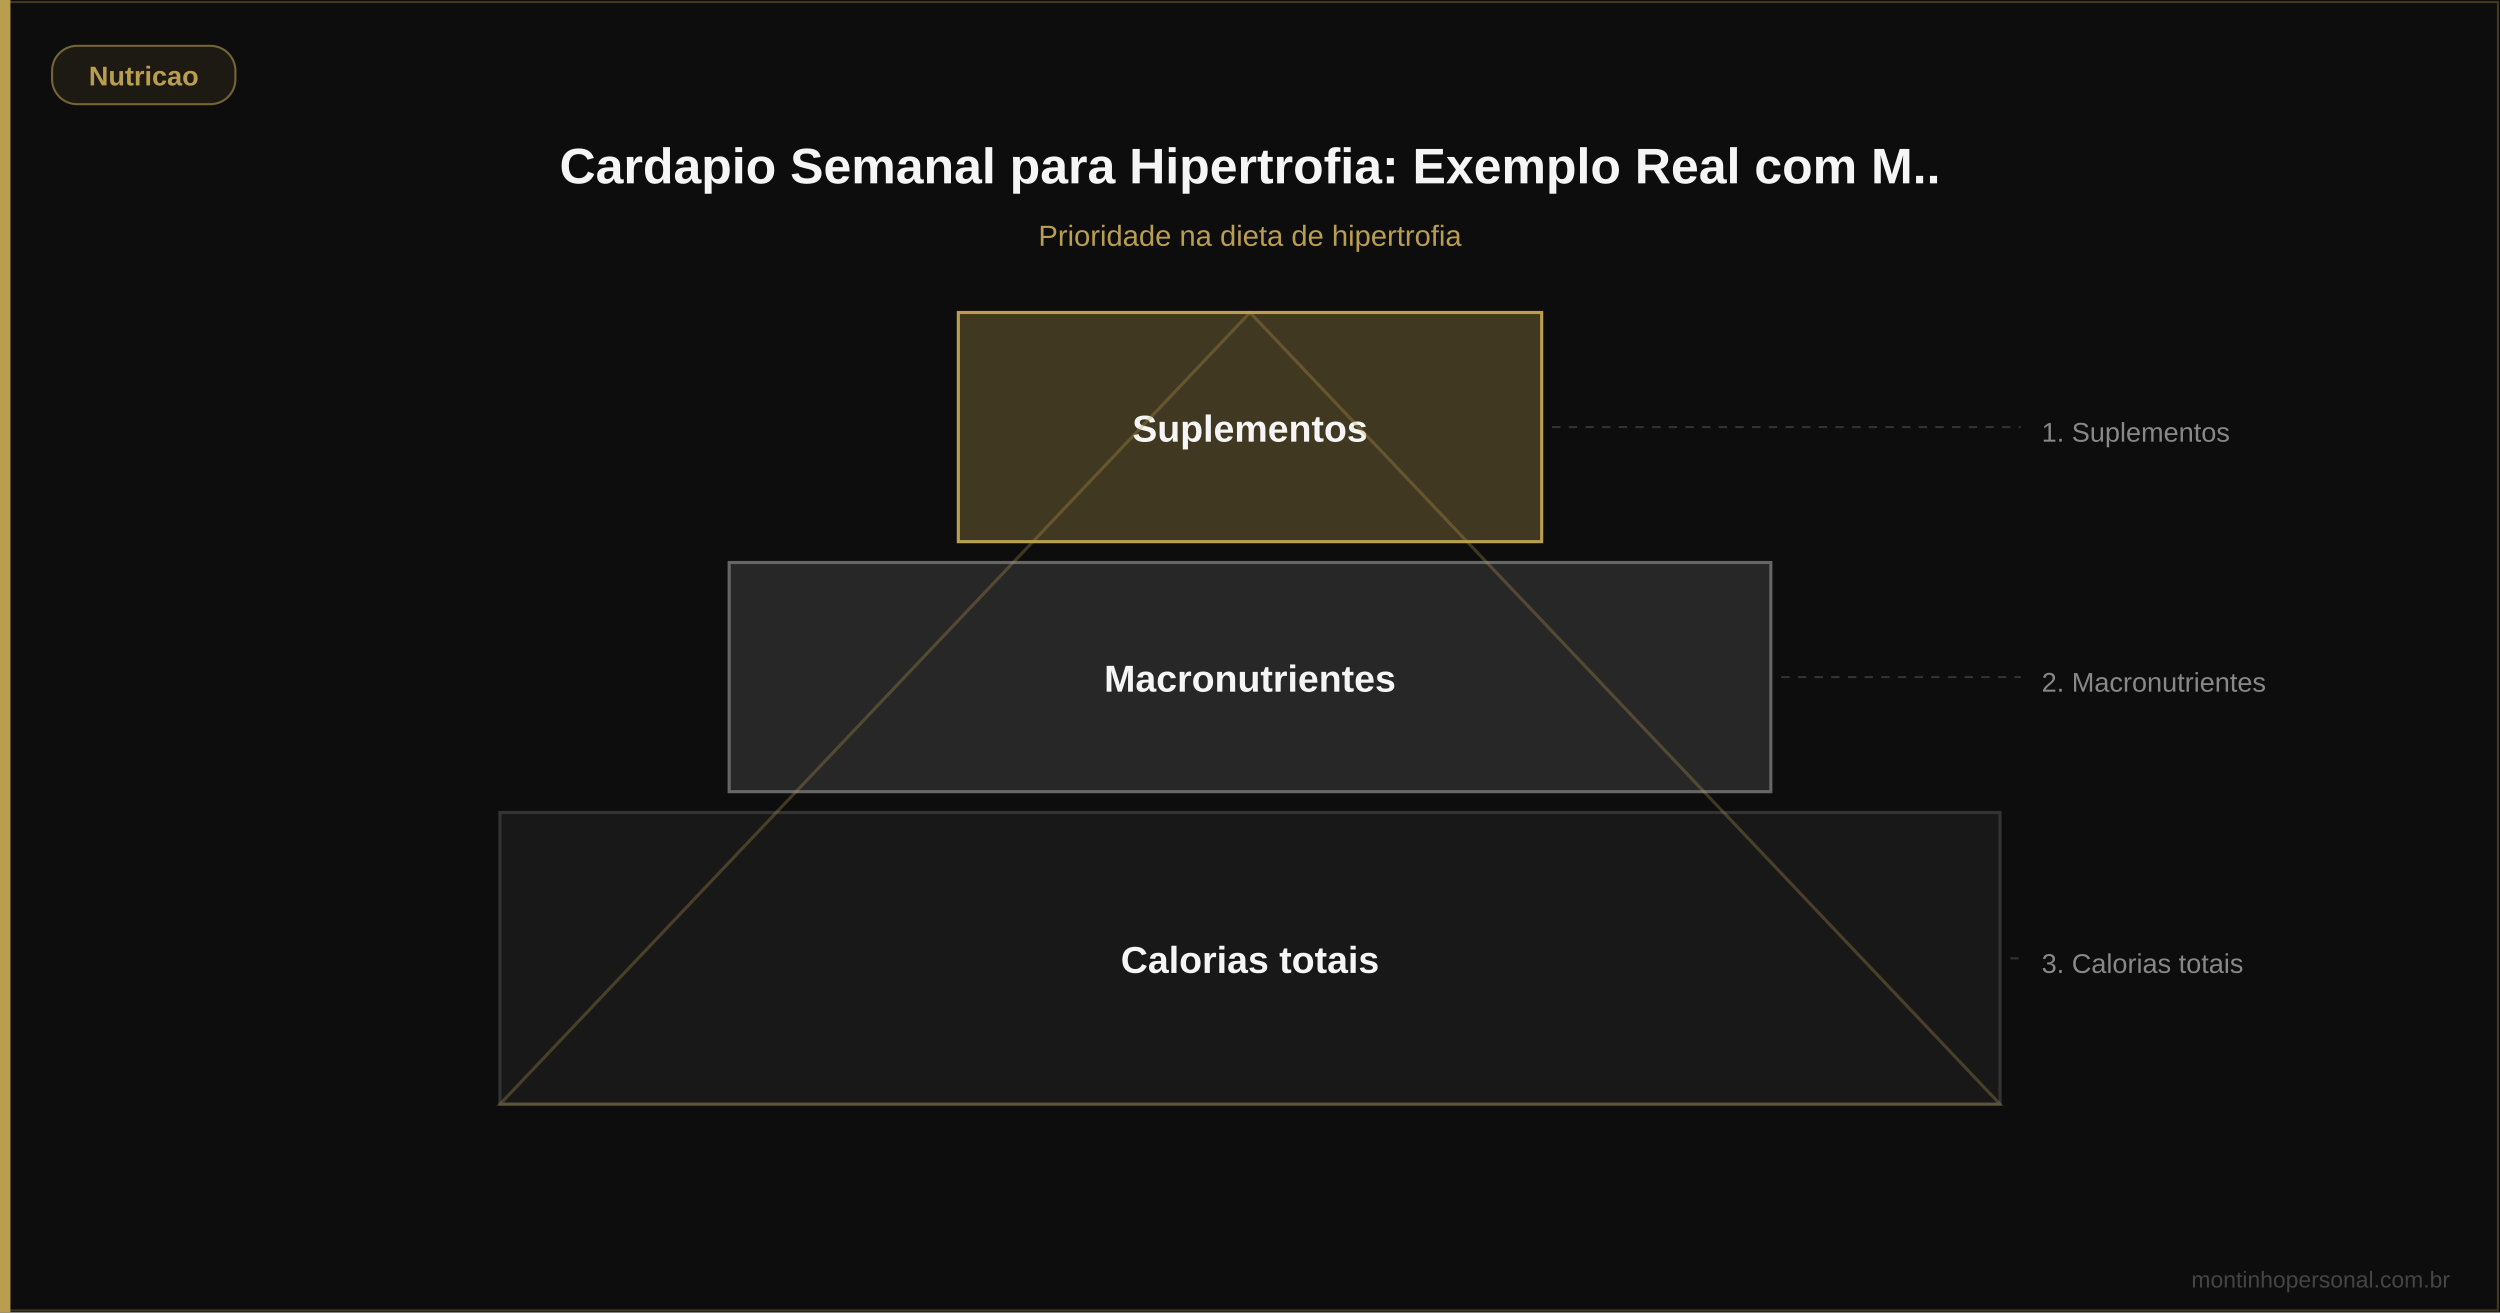
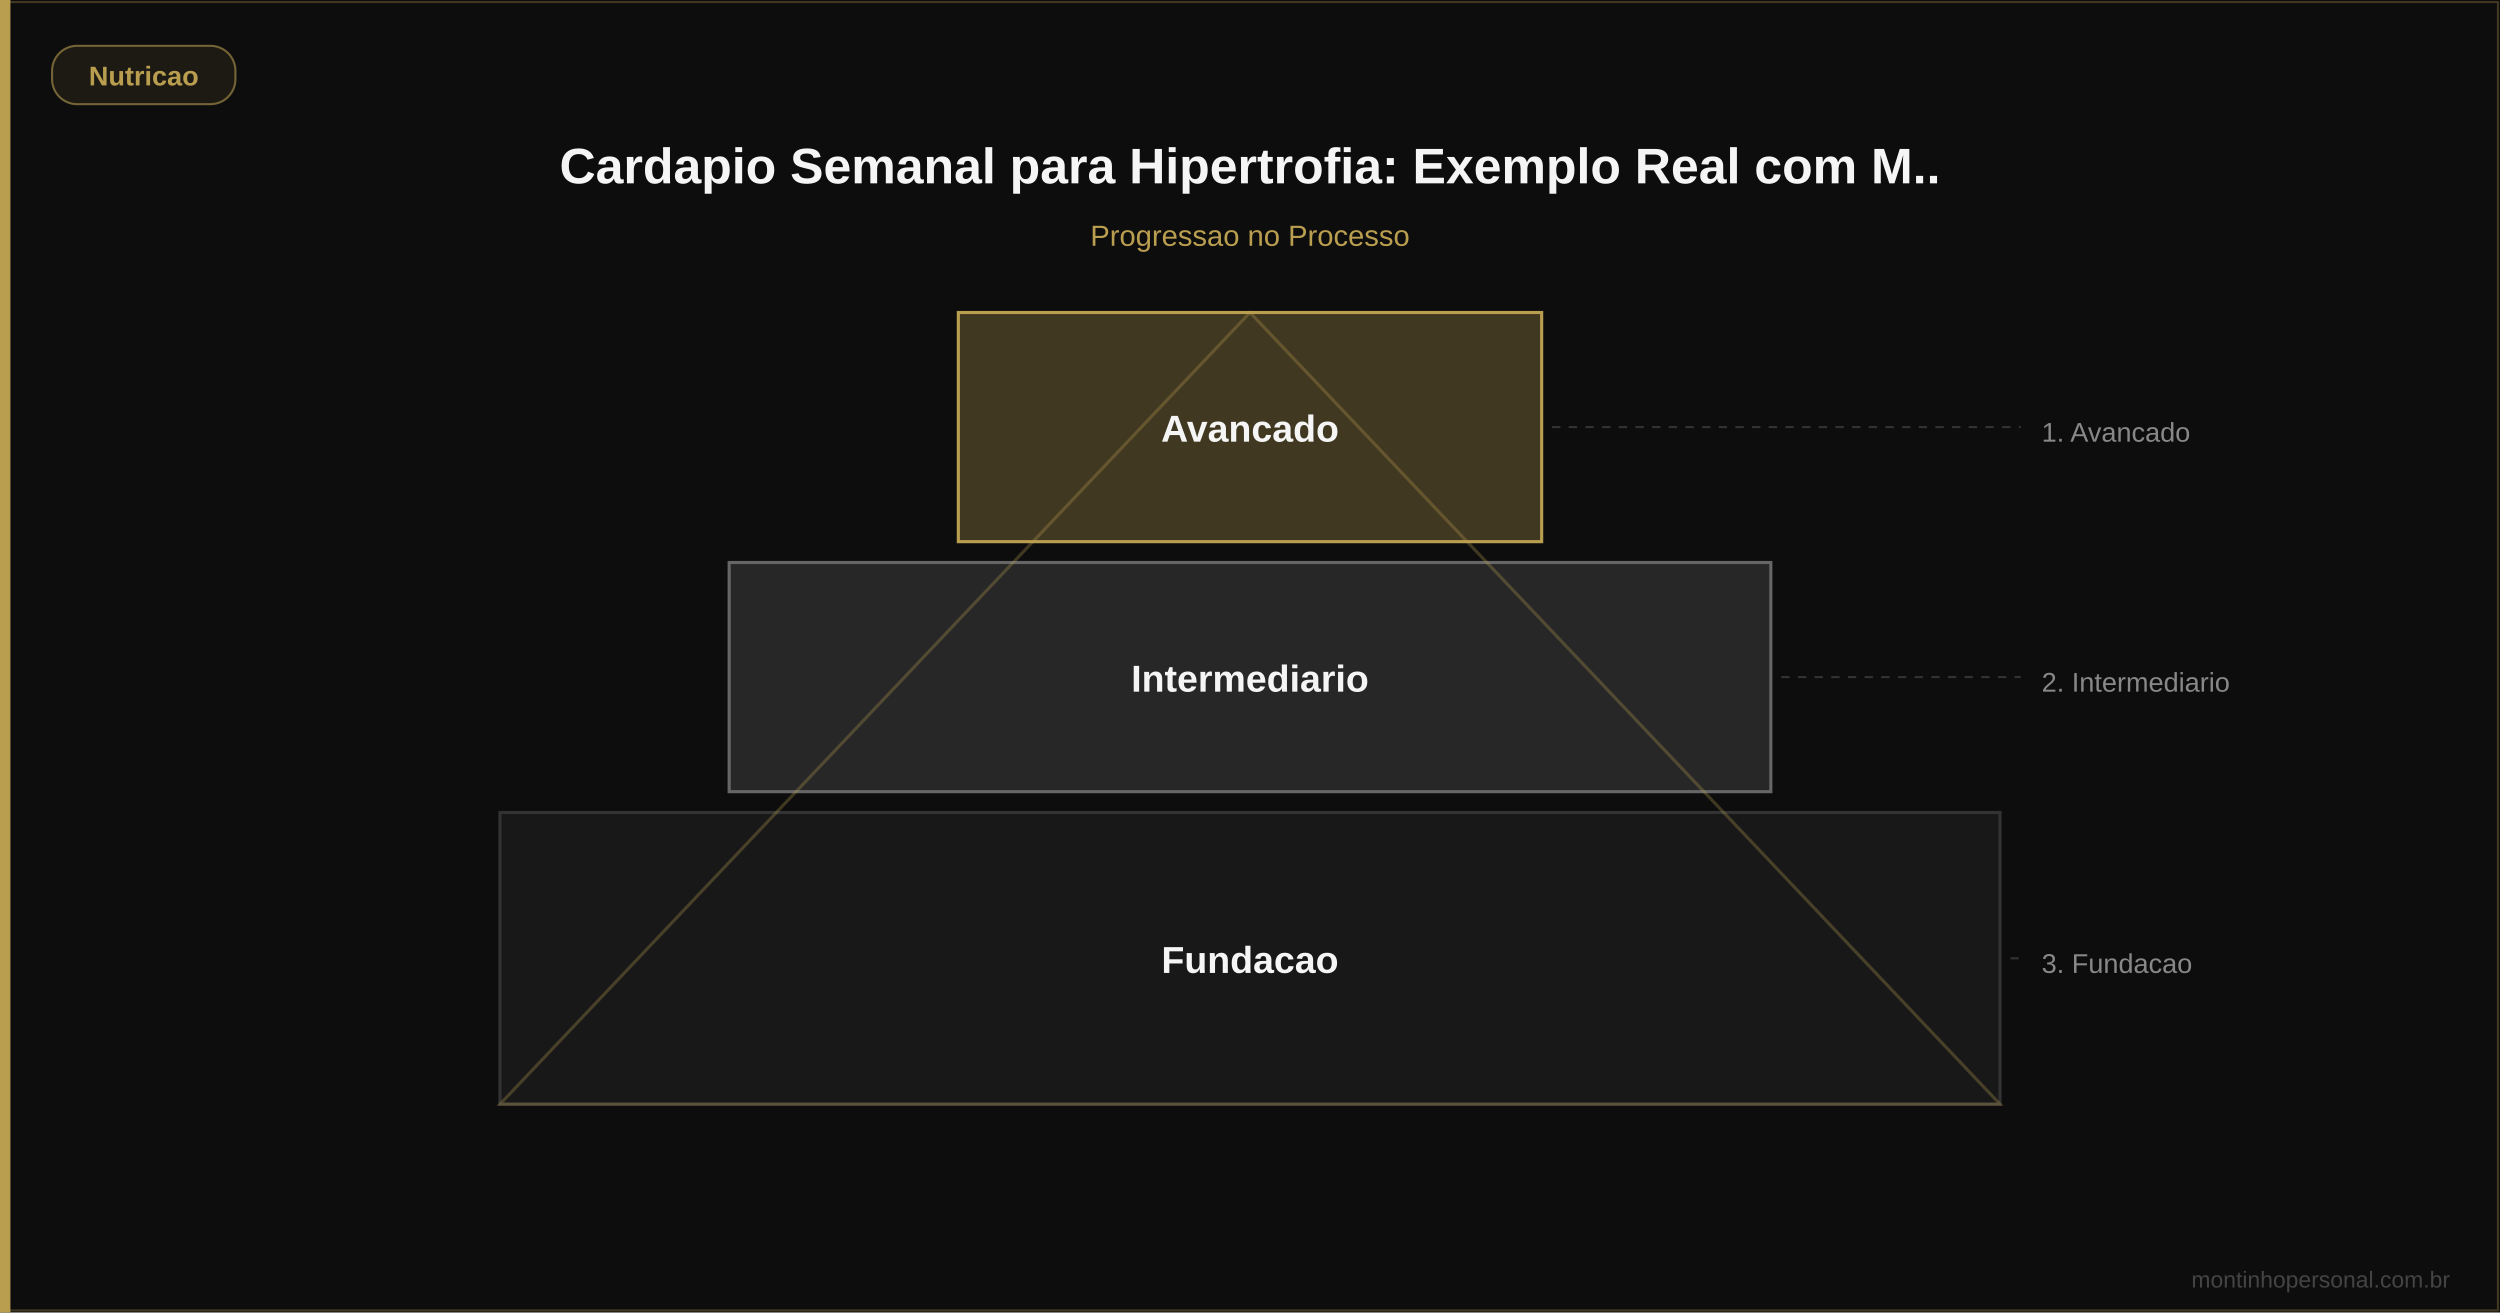
<svg xmlns="http://www.w3.org/2000/svg" viewBox="0 0 1200 630" width="1200" height="630" role="img" aria-label="Cardapio Semanal para Hipertrofia: Exemplo Real com Macros">
  <rect width="1200" height="630" fill="#0d0d0d" />
  <rect x="0" y="0" width="5" height="630" fill="#BA9E50" />
  <rect x="1" y="1" width="1198" height="628" fill="none" stroke="#BA9E50" stroke-width="1" opacity="0.3" />
  <rect x="25" y="22" width="88" height="28" rx="12" fill="#BA9E50" fill-opacity="0.15" stroke="#BA9E50" stroke-width="1" opacity="0.6" />
  <text x="69" y="41" font-family="Arial,sans-serif" font-size="13" fill="#BA9E50" text-anchor="middle" font-weight="600">Nutricao</text>
  <text x="600" y="88" font-family="Arial,sans-serif" font-size="24" fill="#F5F5F5" text-anchor="middle" font-weight="bold">Cardapio Semanal para Hipertrofia: Exemplo Real com M..</text>
-   <text x="600" y="118" font-family="Arial,sans-serif" font-size="14" fill="#BA9E50" text-anchor="middle">Prioridade na dieta de hipertrofia</text>
+   <text x="600" y="118" font-family="Arial,sans-serif" font-size="14" fill="#BA9E50" text-anchor="middle">Progressao no Processo</text>
  <polygon points="460,150 740,150 740,260 460,260" fill="#BA9E50" fill-opacity="0.3" stroke="#BA9E50" stroke-width="1.5" />
-   <text x="600" y="212" font-family="Arial,sans-serif" font-size="18" fill="#F5F5F5" text-anchor="middle" font-weight="600">Suplementos</text>
-   <text x="980" y="212" font-family="Arial,sans-serif" font-size="13" fill="#888888">1. Suplementos</text>
+   <text x="600" y="212" font-family="Arial,sans-serif" font-size="18" fill="#F5F5F5" text-anchor="middle" font-weight="600">Avancado</text>
+   <text x="980" y="212" font-family="Arial,sans-serif" font-size="13" fill="#888888">1. Avancado</text>
  <line x1="745" y1="205" x2="970" y2="205" stroke="#333" stroke-width="1" stroke-dasharray="4,4" />
  <polygon points="350,270 850,270 850,380 350,380" fill="#666" fill-opacity="0.3" stroke="#666" stroke-width="1.5" />
-   <text x="600" y="332" font-family="Arial,sans-serif" font-size="18" fill="#F5F5F5" text-anchor="middle" font-weight="600">Macronutrientes</text>
-   <text x="980" y="332" font-family="Arial,sans-serif" font-size="13" fill="#888888">2. Macronutrientes</text>
+   <text x="600" y="332" font-family="Arial,sans-serif" font-size="18" fill="#F5F5F5" text-anchor="middle" font-weight="600">Intermediario</text>
+   <text x="980" y="332" font-family="Arial,sans-serif" font-size="13" fill="#888888">2. Intermediario</text>
  <line x1="855" y1="325" x2="970" y2="325" stroke="#333" stroke-width="1" stroke-dasharray="4,4" />
  <polygon points="240,390 960,390 960,530 240,530" fill="#333" fill-opacity="0.3" stroke="#333" stroke-width="1.5" />
-   <text x="600" y="467" font-family="Arial,sans-serif" font-size="18" fill="#F5F5F5" text-anchor="middle" font-weight="600">Calorias totais</text>
-   <text x="980" y="467" font-family="Arial,sans-serif" font-size="13" fill="#888888">3. Calorias totais</text>
+   <text x="600" y="467" font-family="Arial,sans-serif" font-size="18" fill="#F5F5F5" text-anchor="middle" font-weight="600">Fundacao</text>
+   <text x="980" y="467" font-family="Arial,sans-serif" font-size="13" fill="#888888">3. Fundacao</text>
  <line x1="965" y1="460" x2="970" y2="460" stroke="#333" stroke-width="1" stroke-dasharray="4,4" />
  <polygon points="600,150 240,530 960,530" fill="none" stroke="#BA9E50" stroke-width="1.5" stroke-opacity="0.3" />
  <text x="1176" y="618" font-family="Arial,sans-serif" font-size="11" fill="#444" text-anchor="end">montinhopersonal.com.br</text>
</svg>
